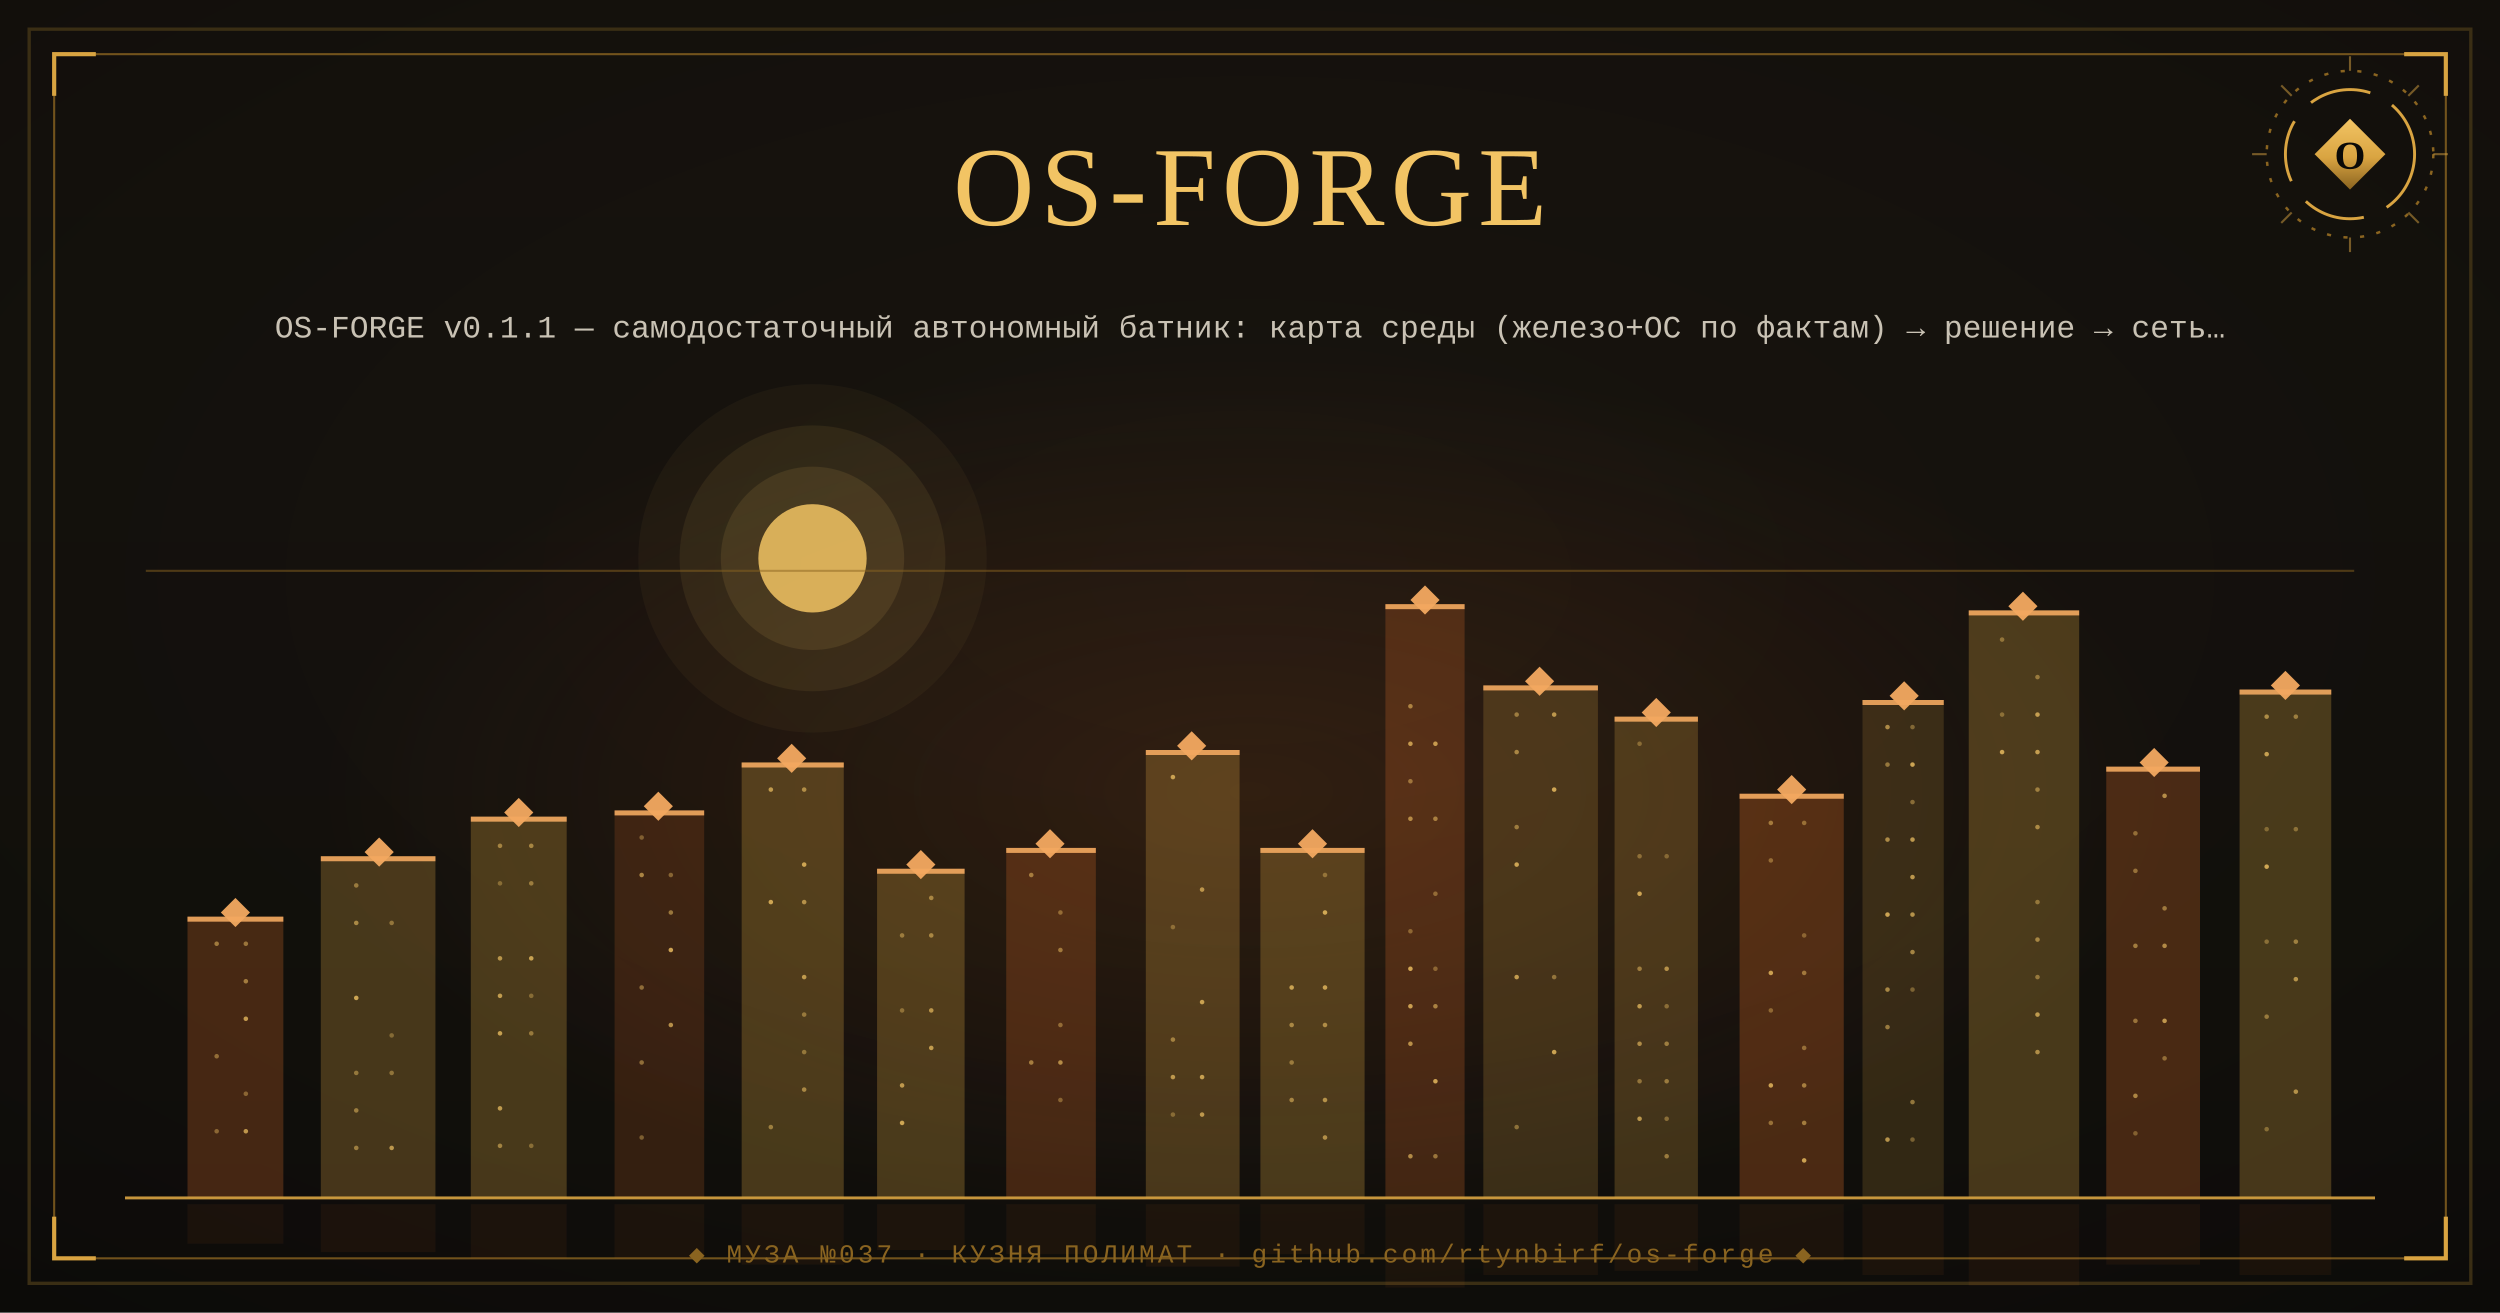
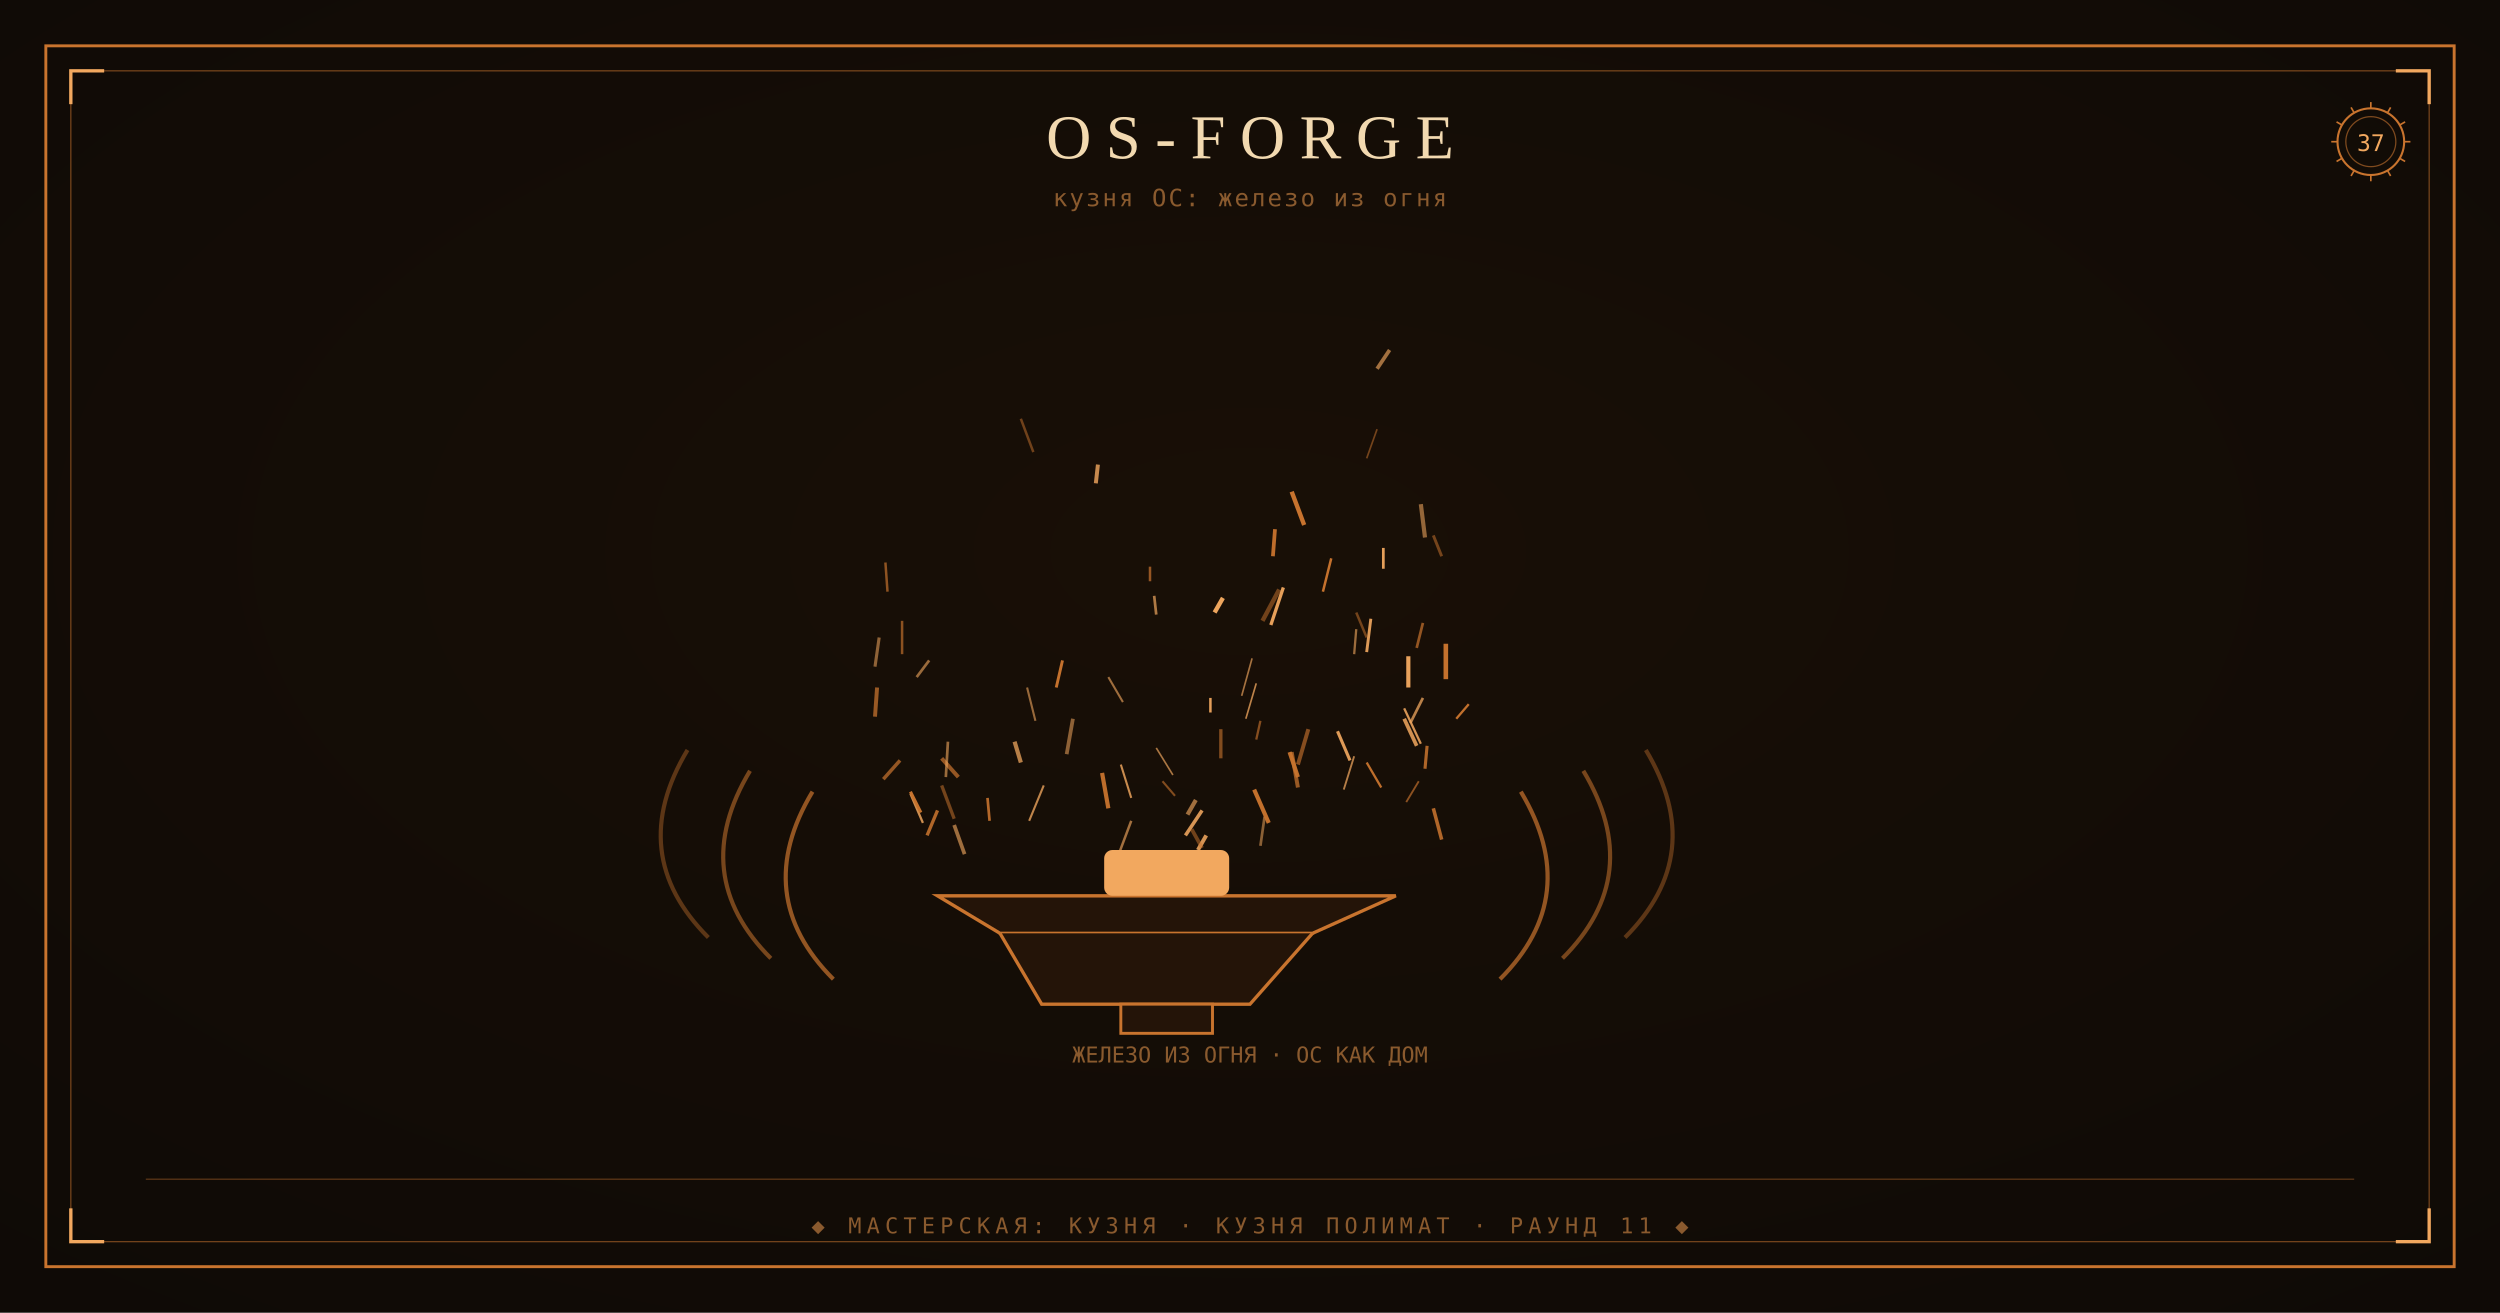
<svg xmlns="http://www.w3.org/2000/svg" viewBox="0 0 1200 630" width="1200" height="630">
-   <defs>
-     <linearGradient id="bg" x1="0" y1="0" x2="0" y2="1">
-       <stop offset="0" stop-color="#17120C" />
-       <stop offset="0.55" stop-color="#12100C" />
-       <stop offset="1" stop-color="#0B0A08" />
-     </linearGradient>
-     <linearGradient id="gGold" x1="0" y1="0" x2="0" y2="1">
-       <stop offset="0" stop-color="#F2C464" />
-       <stop offset="0.55" stop-color="#D9A441" />
-       <stop offset="1" stop-color="#8A6420" />
-     </linearGradient>
-     <linearGradient id="gGoldX" x1="0" y1="0" x2="1" y2="0">
-       <stop offset="0" stop-color="#8A6420" stop-opacity="0" />
-       <stop offset="0.5" stop-color="#F2C464" />
-       <stop offset="1" stop-color="#8A6420" stop-opacity="0" />
-     </linearGradient>
-     <radialGradient id="gVig" cx="0.5" cy="0.44" r="0.85">
-       <stop offset="0" stop-color="#1C1610" />
-       <stop offset="0.6" stop-color="#12100C" />
-       <stop offset="1" stop-color="#0B0A08" />
-     </radialGradient>
-     <radialGradient id="gMood" cx="0.5" cy="0.5" r="0.5">
-       <stop offset="0" stop-color="#E8722A" stop-opacity="0.13" />
-       <stop offset="1" stop-color="#E8722A" stop-opacity="0" />
-     </radialGradient>
-   </defs>
-   <rect width="1200" height="630" fill="url(#bg)" />
-   <rect width="1200" height="630" fill="url(#gVig)" opacity="0.6" />
-   <rect x="150" y="170" width="900" height="420" fill="url(#gMood)" />
-   <rect x="14" y="14" width="1172" height="602" fill="none" stroke="#3A2E14" stroke-width="1.6" />
-   <rect x="26" y="26" width="1148" height="578" fill="none" stroke="#8A6420" stroke-width="1" opacity="0.8" />
-   <path d="M 26 46 V 26 H 46" stroke="#D9A441" stroke-width="2" fill="none" />
-   <path d="M 1154 26 H 1174 V 46" stroke="#D9A441" stroke-width="2" fill="none" />
-   <path d="M 1174 584 V 604 H 1154" stroke="#D9A441" stroke-width="2" fill="none" />
-   <path d="M 46 604 H 26 V 584" stroke="#D9A441" stroke-width="2" fill="none" />
-   <text x="600" y="108" text-anchor="middle" font-family="Georgia, 'Times New Roman', serif" font-size="54" fill="#F2C464" letter-spacing="3">OS-FORGE</text>
-   <line x1="240" y1="132" x2="960" y2="132" stroke="url(#gGoldX)" stroke-width="2" />
-   <text x="600" y="162" text-anchor="middle" font-family="'Courier New', monospace" font-size="15" fill="#C9C2B4">OS-FORGE v0.1.1 — самодостаточный автономный батник: карта среды (железо+ОС по фактам) → решение → сеть…</text>
-   <circle cx="390" cy="268" r="26" fill="#F2C464" opacity="0.85" />
-   <circle cx="390.0" cy="268.0" r="83.6" fill="#F2C464" opacity="0.045" />
-   <circle cx="390.0" cy="268.0" r="63.8" fill="#F2C464" opacity="0.075" />
-   <circle cx="390.0" cy="268.0" r="44.0" fill="#F2C464" opacity="0.105" />
-   <line x1="70" y1="274" x2="1130" y2="274" stroke="#8A6420" stroke-width="1" opacity="0.5" />
-   <rect x="90" y="440" width="46" height="135" fill="#E8722A" opacity="0.25" />
-   <rect x="90" y="440" width="46" height="2.4" fill="#F2A85F" opacity="0.9" />
-   <path d="M 113 431 L 120 438 L 113 445 L 106 438 Z" fill="#F2A85F" opacity="0.95" />
-   <circle cx="104" cy="453" r="1.1" fill="#F2C464" opacity="0.52" />
-   <circle cx="118" cy="453" r="1.1" fill="#F2C464" opacity="0.49" />
-   <circle cx="118" cy="471" r="1.1" fill="#F2C464" opacity="0.54" />
-   <circle cx="118" cy="489" r="1.1" fill="#F2C464" opacity="0.73" />
-   <circle cx="104" cy="507" r="1.1" fill="#F2C464" opacity="0.45" />
-   <circle cx="118" cy="525" r="1.1" fill="#F2C464" opacity="0.40" />
-   <circle cx="104" cy="543" r="1.1" fill="#F2C464" opacity="0.41" />
-   <circle cx="118" cy="543" r="1.1" fill="#F2C464" opacity="0.70" />
-   <rect x="154" y="411" width="55" height="164" fill="#D9A441" opacity="0.27">
-     <animate attributeName="opacity" values="0.27;0.12;0.27" dur="6s" repeatCount="indefinite" />
-   </rect>
-   <rect x="154" y="411" width="55" height="2.4" fill="#F2A85F" opacity="0.9" />
-   <path d="M 182 402 L 189 409 L 182 416 L 175 409 Z" fill="#F2A85F" opacity="0.95" />
-   <circle cx="171" cy="425" r="1.1" fill="#F2C464" opacity="0.48" />
-   <circle cx="171" cy="443" r="1.1" fill="#F2C464" opacity="0.58" />
-   <circle cx="188" cy="443" r="1.1" fill="#F2C464" opacity="0.44" />
-   <circle cx="171" cy="479" r="1.1" fill="#F2C464" opacity="0.78" />
-   <circle cx="188" cy="497" r="1.1" fill="#F2C464" opacity="0.36" />
-   <circle cx="171" cy="515" r="1.1" fill="#F2C464" opacity="0.46" />
-   <circle cx="188" cy="515" r="1.1" fill="#F2C464" opacity="0.43" />
-   <circle cx="171" cy="533" r="1.1" fill="#F2C464" opacity="0.51" />
-   <circle cx="171" cy="551" r="1.1" fill="#F2C464" opacity="0.51" />
-   <circle cx="188" cy="551" r="1.1" fill="#F2C464" opacity="0.69" />
-   <rect x="226" y="392" width="46" height="183" fill="#D9A441" opacity="0.28" />
-   <rect x="226" y="392" width="46" height="2.4" fill="#F2A85F" opacity="0.9" />
-   <path d="M 249 383 L 256 390 L 249 397 L 242 390 Z" fill="#F2A85F" opacity="0.95" />
-   <circle cx="240" cy="406" r="1.1" fill="#F2C464" opacity="0.52" />
-   <circle cx="255" cy="406" r="1.1" fill="#F2C464" opacity="0.54" />
-   <circle cx="240" cy="424" r="1.1" fill="#F2C464" opacity="0.36" />
-   <circle cx="255" cy="424" r="1.1" fill="#F2C464" opacity="0.48" />
-   <circle cx="240" cy="460" r="1.1" fill="#F2C464" opacity="0.65" />
-   <circle cx="255" cy="460" r="1.1" fill="#F2C464" opacity="0.75" />
-   <circle cx="240" cy="478" r="1.1" fill="#F2C464" opacity="0.71" />
-   <circle cx="255" cy="478" r="1.1" fill="#F2C464" opacity="0.36" />
-   <circle cx="240" cy="496" r="1.1" fill="#F2C464" opacity="0.74" />
-   <circle cx="255" cy="496" r="1.1" fill="#F2C464" opacity="0.46" />
-   <circle cx="240" cy="532" r="1.1" fill="#F2C464" opacity="0.70" />
-   <circle cx="240" cy="550" r="1.1" fill="#F2C464" opacity="0.53" />
-   <circle cx="255" cy="550" r="1.1" fill="#F2C464" opacity="0.38" />
-   <rect x="295" y="389" width="43" height="186" fill="#E8722A" opacity="0.17" />
-   <rect x="295" y="389" width="43" height="2.4" fill="#F2A85F" opacity="0.9" />
-   <path d="M 316 380 L 323 387 L 316 394 L 309 387 Z" fill="#F2A85F" opacity="0.95" />
-   <circle cx="308" cy="402" r="1.1" fill="#F2C464" opacity="0.37" />
-   <circle cx="308" cy="420" r="1.1" fill="#F2C464" opacity="0.60" />
-   <circle cx="322" cy="420" r="1.1" fill="#F2C464" opacity="0.40" />
-   <circle cx="322" cy="438" r="1.1" fill="#F2C464" opacity="0.51" />
-   <circle cx="322" cy="456" r="1.1" fill="#F2C464" opacity="0.79" />
-   <circle cx="308" cy="474" r="1.1" fill="#F2C464" opacity="0.46" />
-   <circle cx="322" cy="492" r="1.1" fill="#F2C464" opacity="0.67" />
-   <circle cx="308" cy="510" r="1.1" fill="#F2C464" opacity="0.47" />
-   <circle cx="308" cy="546" r="1.1" fill="#F2C464" opacity="0.38" />
-   <rect x="356" y="366" width="49" height="209" fill="#D9A441" opacity="0.28" />
-   <rect x="356" y="366" width="49" height="2.4" fill="#F2A85F" opacity="0.9" />
-   <path d="M 380 357 L 387 364 L 380 371 L 373 364 Z" fill="#F2A85F" opacity="0.95" />
-   <circle cx="370" cy="379" r="1.1" fill="#F2C464" opacity="0.69" />
-   <circle cx="386" cy="379" r="1.1" fill="#F2C464" opacity="0.59" />
-   <circle cx="386" cy="415" r="1.1" fill="#F2C464" opacity="0.77" />
-   <circle cx="370" cy="433" r="1.1" fill="#F2C464" opacity="0.77" />
-   <circle cx="386" cy="433" r="1.1" fill="#F2C464" opacity="0.62" />
-   <circle cx="386" cy="469" r="1.1" fill="#F2C464" opacity="0.69" />
-   <circle cx="386" cy="487" r="1.1" fill="#F2C464" opacity="0.45" />
-   <circle cx="386" cy="505" r="1.1" fill="#F2C464" opacity="0.43" />
-   <circle cx="386" cy="523" r="1.1" fill="#F2C464" opacity="0.56" />
-   <circle cx="370" cy="541" r="1.1" fill="#F2C464" opacity="0.50" />
-   <rect x="421" y="417" width="42" height="158" fill="#D9A441" opacity="0.28">
-     <animate attributeName="opacity" values="0.28;0.12;0.28" dur="4s" repeatCount="indefinite" />
-   </rect>
-   <rect x="421" y="417" width="42" height="2.4" fill="#F2A85F" opacity="0.9" />
-   <path d="M 442 408 L 449 415 L 442 422 L 435 415 Z" fill="#F2A85F" opacity="0.95" />
-   <circle cx="447" cy="431" r="1.1" fill="#F2C464" opacity="0.53" />
-   <circle cx="433" cy="449" r="1.1" fill="#F2C464" opacity="0.46" />
-   <circle cx="447" cy="449" r="1.1" fill="#F2C464" opacity="0.54" />
-   <circle cx="433" cy="485" r="1.1" fill="#F2C464" opacity="0.39" />
-   <circle cx="447" cy="485" r="1.1" fill="#F2C464" opacity="0.65" />
-   <circle cx="447" cy="503" r="1.1" fill="#F2C464" opacity="0.70" />
-   <circle cx="433" cy="521" r="1.1" fill="#F2C464" opacity="0.69" />
-   <circle cx="433" cy="539" r="1.1" fill="#F2C464" opacity="0.78" />
-   <rect x="483" y="407" width="43" height="168" fill="#E8722A" opacity="0.24" />
-   <rect x="483" y="407" width="43" height="2.4" fill="#F2A85F" opacity="0.9" />
-   <path d="M 504 398 L 511 405 L 504 412 L 497 405 Z" fill="#F2A85F" opacity="0.95" />
-   <circle cx="495" cy="420" r="1.1" fill="#F2C464" opacity="0.52" />
-   <circle cx="509" cy="438" r="1.1" fill="#F2C464" opacity="0.41" />
-   <circle cx="509" cy="456" r="1.1" fill="#F2C464" opacity="0.50" />
-   <circle cx="509" cy="492" r="1.1" fill="#F2C464" opacity="0.42" />
-   <circle cx="495" cy="510" r="1.1" fill="#F2C464" opacity="0.54" />
-   <circle cx="509" cy="510" r="1.1" fill="#F2C464" opacity="0.63" />
-   <circle cx="509" cy="528" r="1.1" fill="#F2C464" opacity="0.38" />
-   <rect x="550" y="360" width="45" height="215" fill="#D9A441" opacity="0.27" />
-   <rect x="550" y="360" width="45" height="2.4" fill="#F2A85F" opacity="0.9" />
-   <path d="M 572 351 L 579 358 L 572 365 L 565 358 Z" fill="#F2A85F" opacity="0.95" />
-   <circle cx="563" cy="373" r="1.1" fill="#F2C464" opacity="0.74" />
-   <circle cx="577" cy="427" r="1.1" fill="#F2C464" opacity="0.66" />
-   <circle cx="563" cy="445" r="1.1" fill="#F2C464" opacity="0.36" />
-   <circle cx="577" cy="481" r="1.1" fill="#F2C464" opacity="0.74" />
-   <circle cx="563" cy="499" r="1.1" fill="#F2C464" opacity="0.51" />
-   <circle cx="563" cy="517" r="1.1" fill="#F2C464" opacity="0.68" />
-   <circle cx="577" cy="517" r="1.1" fill="#F2C464" opacity="0.74" />
-   <circle cx="563" cy="535" r="1.1" fill="#F2C464" opacity="0.36" />
-   <circle cx="577" cy="535" r="1.1" fill="#F2C464" opacity="0.68" />
-   <rect x="605" y="407" width="50" height="168" fill="#D9A441" opacity="0.28" />
-   <rect x="605" y="407" width="50" height="2.4" fill="#F2A85F" opacity="0.9" />
-   <path d="M 630 398 L 637 405 L 630 412 L 623 405 Z" fill="#F2A85F" opacity="0.95" />
-   <circle cx="636" cy="420" r="1.1" fill="#F2C464" opacity="0.39" />
-   <circle cx="636" cy="438" r="1.1" fill="#F2C464" opacity="0.79" />
-   <circle cx="620" cy="474" r="1.1" fill="#F2C464" opacity="0.75" />
-   <circle cx="636" cy="474" r="1.1" fill="#F2C464" opacity="0.74" />
-   <circle cx="620" cy="492" r="1.1" fill="#F2C464" opacity="0.55" />
-   <circle cx="636" cy="492" r="1.1" fill="#F2C464" opacity="0.58" />
-   <circle cx="620" cy="510" r="1.1" fill="#F2C464" opacity="0.46" />
-   <circle cx="620" cy="528" r="1.1" fill="#F2C464" opacity="0.54" />
-   <circle cx="636" cy="528" r="1.1" fill="#F2C464" opacity="0.63" />
-   <circle cx="636" cy="546" r="1.1" fill="#F2C464" opacity="0.62" />
-   <rect x="665" y="290" width="38" height="285" fill="#E8722A" opacity="0.23">
-     <animate attributeName="opacity" values="0.23;0.11;0.23" dur="5s" repeatCount="indefinite" />
-   </rect>
-   <rect x="665" y="290" width="38" height="2.4" fill="#F2A85F" opacity="0.9" />
-   <path d="M 684 281 L 691 288 L 684 295 L 677 288 Z" fill="#F2A85F" opacity="0.95" />
-   <circle cx="677" cy="339" r="1.1" fill="#F2C464" opacity="0.56" />
-   <circle cx="677" cy="357" r="1.1" fill="#F2C464" opacity="0.71" />
-   <circle cx="689" cy="357" r="1.1" fill="#F2C464" opacity="0.72" />
-   <circle cx="677" cy="375" r="1.1" fill="#F2C464" opacity="0.47" />
-   <circle cx="677" cy="393" r="1.1" fill="#F2C464" opacity="0.62" />
-   <circle cx="689" cy="393" r="1.1" fill="#F2C464" opacity="0.54" />
-   <circle cx="689" cy="429" r="1.1" fill="#F2C464" opacity="0.41" />
-   <circle cx="677" cy="447" r="1.1" fill="#F2C464" opacity="0.38" />
-   <circle cx="677" cy="465" r="1.1" fill="#F2C464" opacity="0.80" />
-   <circle cx="689" cy="465" r="1.1" fill="#F2C464" opacity="0.38" />
-   <circle cx="677" cy="483" r="1.1" fill="#F2C464" opacity="0.76" />
-   <circle cx="689" cy="483" r="1.1" fill="#F2C464" opacity="0.56" />
-   <circle cx="677" cy="501" r="1.1" fill="#F2C464" opacity="0.65" />
-   <circle cx="689" cy="519" r="1.1" fill="#F2C464" opacity="0.78" />
-   <circle cx="677" cy="555" r="1.1" fill="#F2C464" opacity="0.63" />
-   <circle cx="689" cy="555" r="1.1" fill="#F2C464" opacity="0.49" />
-   <rect x="712" y="329" width="55" height="246" fill="#D9A441" opacity="0.21" />
-   <rect x="712" y="329" width="55" height="2.4" fill="#F2A85F" opacity="0.9" />
-   <path d="M 739 320 L 746 327 L 739 334 L 732 327 Z" fill="#F2A85F" opacity="0.95" />
-   <circle cx="728" cy="343" r="1.1" fill="#F2C464" opacity="0.49" />
-   <circle cx="746" cy="343" r="1.1" fill="#F2C464" opacity="0.68" />
-   <circle cx="728" cy="361" r="1.1" fill="#F2C464" opacity="0.56" />
-   <circle cx="746" cy="379" r="1.1" fill="#F2C464" opacity="0.79" />
-   <circle cx="728" cy="397" r="1.1" fill="#F2C464" opacity="0.49" />
-   <circle cx="728" cy="415" r="1.1" fill="#F2C464" opacity="0.78" />
-   <circle cx="728" cy="469" r="1.1" fill="#F2C464" opacity="0.72" />
-   <circle cx="746" cy="469" r="1.1" fill="#F2C464" opacity="0.45" />
-   <circle cx="746" cy="505" r="1.1" fill="#F2C464" opacity="0.77" />
-   <circle cx="728" cy="541" r="1.1" fill="#F2C464" opacity="0.44" />
-   <rect x="775" y="344" width="40" height="231" fill="#D9A441" opacity="0.24" />
-   <rect x="775" y="344" width="40" height="2.4" fill="#F2A85F" opacity="0.9" />
-   <path d="M 795 335 L 802 342 L 795 349 L 788 342 Z" fill="#F2A85F" opacity="0.95" />
-   <circle cx="787" cy="357" r="1.1" fill="#F2C464" opacity="0.36" />
-   <circle cx="787" cy="411" r="1.1" fill="#F2C464" opacity="0.39" />
-   <circle cx="800" cy="411" r="1.1" fill="#F2C464" opacity="0.35" />
-   <circle cx="787" cy="429" r="1.1" fill="#F2C464" opacity="0.77" />
-   <circle cx="787" cy="465" r="1.1" fill="#F2C464" opacity="0.50" />
-   <circle cx="800" cy="465" r="1.1" fill="#F2C464" opacity="0.64" />
-   <circle cx="787" cy="483" r="1.1" fill="#F2C464" opacity="0.70" />
-   <circle cx="800" cy="483" r="1.1" fill="#F2C464" opacity="0.39" />
-   <circle cx="787" cy="501" r="1.1" fill="#F2C464" opacity="0.60" />
-   <circle cx="800" cy="501" r="1.1" fill="#F2C464" opacity="0.51" />
-   <circle cx="787" cy="519" r="1.1" fill="#F2C464" opacity="0.44" />
-   <circle cx="800" cy="519" r="1.1" fill="#F2C464" opacity="0.49" />
-   <circle cx="787" cy="537" r="1.1" fill="#F2C464" opacity="0.68" />
-   <circle cx="800" cy="537" r="1.1" fill="#F2C464" opacity="0.40" />
-   <circle cx="800" cy="555" r="1.1" fill="#F2C464" opacity="0.50" />
-   <rect x="835" y="381" width="50" height="194" fill="#E8722A" opacity="0.27" />
-   <rect x="835" y="381" width="50" height="2.4" fill="#F2A85F" opacity="0.9" />
-   <path d="M 860 372 L 867 379 L 860 386 L 853 379 Z" fill="#F2A85F" opacity="0.95" />
-   <circle cx="850" cy="395" r="1.1" fill="#F2C464" opacity="0.50" />
-   <circle cx="866" cy="395" r="1.1" fill="#F2C464" opacity="0.43" />
-   <circle cx="850" cy="413" r="1.1" fill="#F2C464" opacity="0.41" />
-   <circle cx="866" cy="449" r="1.1" fill="#F2C464" opacity="0.37" />
-   <circle cx="850" cy="467" r="1.1" fill="#F2C464" opacity="0.75" />
-   <circle cx="866" cy="467" r="1.1" fill="#F2C464" opacity="0.50" />
-   <circle cx="850" cy="485" r="1.1" fill="#F2C464" opacity="0.39" />
-   <circle cx="866" cy="503" r="1.1" fill="#F2C464" opacity="0.44" />
-   <circle cx="850" cy="521" r="1.1" fill="#F2C464" opacity="0.77" />
-   <circle cx="866" cy="521" r="1.1" fill="#F2C464" opacity="0.54" />
-   <circle cx="850" cy="539" r="1.1" fill="#F2C464" opacity="0.45" />
-   <circle cx="866" cy="539" r="1.1" fill="#F2C464" opacity="0.53" />
-   <circle cx="866" cy="557" r="1.1" fill="#F2C464" opacity="0.77" />
-   <rect x="894" y="336" width="39" height="239" fill="#D9A441" opacity="0.17">
-     <animate attributeName="opacity" values="0.17;0.07;0.17" dur="6s" repeatCount="indefinite" />
-   </rect>
-   <rect x="894" y="336" width="39" height="2.4" fill="#F2A85F" opacity="0.9" />
-   <path d="M 914 327 L 921 334 L 914 341 L 907 334 Z" fill="#F2A85F" opacity="0.95" />
-   <circle cx="906" cy="349" r="1.1" fill="#F2C464" opacity="0.62" />
-   <circle cx="918" cy="349" r="1.1" fill="#F2C464" opacity="0.39" />
-   <circle cx="906" cy="367" r="1.1" fill="#F2C464" opacity="0.50" />
-   <circle cx="918" cy="367" r="1.1" fill="#F2C464" opacity="0.79" />
-   <circle cx="918" cy="385" r="1.1" fill="#F2C464" opacity="0.42" />
-   <circle cx="906" cy="403" r="1.1" fill="#F2C464" opacity="0.62" />
-   <circle cx="918" cy="403" r="1.1" fill="#F2C464" opacity="0.71" />
-   <circle cx="918" cy="421" r="1.1" fill="#F2C464" opacity="0.70" />
-   <circle cx="906" cy="439" r="1.1" fill="#F2C464" opacity="0.79" />
-   <circle cx="918" cy="439" r="1.1" fill="#F2C464" opacity="0.67" />
-   <circle cx="918" cy="457" r="1.1" fill="#F2C464" opacity="0.58" />
-   <circle cx="906" cy="475" r="1.1" fill="#F2C464" opacity="0.60" />
-   <circle cx="918" cy="475" r="1.1" fill="#F2C464" opacity="0.37" />
-   <circle cx="906" cy="493" r="1.1" fill="#F2C464" opacity="0.52" />
-   <circle cx="918" cy="529" r="1.1" fill="#F2C464" opacity="0.50" />
-   <circle cx="906" cy="547" r="1.1" fill="#F2C464" opacity="0.69" />
-   <circle cx="918" cy="547" r="1.1" fill="#F2C464" opacity="0.37" />
-   <rect x="945" y="293" width="53" height="282" fill="#D9A441" opacity="0.28" />
-   <rect x="945" y="293" width="53" height="2.4" fill="#F2A85F" opacity="0.9" />
-   <path d="M 971 284 L 978 291 L 971 298 L 964 291 Z" fill="#F2A85F" opacity="0.95" />
-   <circle cx="961" cy="307" r="1.1" fill="#F2C464" opacity="0.42" />
-   <circle cx="978" cy="325" r="1.1" fill="#F2C464" opacity="0.46" />
-   <circle cx="961" cy="343" r="1.1" fill="#F2C464" opacity="0.38" />
-   <circle cx="978" cy="343" r="1.1" fill="#F2C464" opacity="0.73" />
-   <circle cx="961" cy="361" r="1.1" fill="#F2C464" opacity="0.78" />
-   <circle cx="978" cy="361" r="1.1" fill="#F2C464" opacity="0.72" />
-   <circle cx="978" cy="379" r="1.1" fill="#F2C464" opacity="0.50" />
-   <circle cx="978" cy="397" r="1.1" fill="#F2C464" opacity="0.58" />
-   <circle cx="978" cy="433" r="1.1" fill="#F2C464" opacity="0.44" />
-   <circle cx="978" cy="451" r="1.1" fill="#F2C464" opacity="0.55" />
-   <circle cx="978" cy="469" r="1.1" fill="#F2C464" opacity="0.46" />
-   <circle cx="978" cy="487" r="1.1" fill="#F2C464" opacity="0.70" />
-   <circle cx="978" cy="505" r="1.1" fill="#F2C464" opacity="0.61" />
-   <rect x="1011" y="368" width="45" height="207" fill="#E8722A" opacity="0.26" />
-   <rect x="1011" y="368" width="45" height="2.4" fill="#F2A85F" opacity="0.9" />
-   <path d="M 1034 359 L 1041 366 L 1034 373 L 1027 366 Z" fill="#F2A85F" opacity="0.95" />
-   <circle cx="1039" cy="382" r="1.1" fill="#F2C464" opacity="0.64" />
-   <circle cx="1025" cy="400" r="1.1" fill="#F2C464" opacity="0.44" />
-   <circle cx="1025" cy="418" r="1.1" fill="#F2C464" opacity="0.46" />
-   <circle cx="1039" cy="436" r="1.1" fill="#F2C464" opacity="0.51" />
-   <circle cx="1025" cy="454" r="1.1" fill="#F2C464" opacity="0.53" />
-   <circle cx="1039" cy="454" r="1.1" fill="#F2C464" opacity="0.62" />
-   <circle cx="1025" cy="490" r="1.1" fill="#F2C464" opacity="0.48" />
-   <circle cx="1039" cy="490" r="1.1" fill="#F2C464" opacity="0.71" />
-   <circle cx="1039" cy="508" r="1.1" fill="#F2C464" opacity="0.44" />
-   <circle cx="1025" cy="526" r="1.1" fill="#F2C464" opacity="0.59" />
-   <circle cx="1025" cy="544" r="1.1" fill="#F2C464" opacity="0.36" />
-   <rect x="1075" y="331" width="44" height="244" fill="#D9A441" opacity="0.28" />
-   <rect x="1075" y="331" width="44" height="2.4" fill="#F2A85F" opacity="0.9" />
-   <path d="M 1097 322 L 1104 329 L 1097 336 L 1090 329 Z" fill="#F2A85F" opacity="0.95" />
-   <circle cx="1088" cy="344" r="1.1" fill="#F2C464" opacity="0.59" />
-   <circle cx="1102" cy="344" r="1.1" fill="#F2C464" opacity="0.49" />
-   <circle cx="1088" cy="362" r="1.1" fill="#F2C464" opacity="0.74" />
-   <circle cx="1088" cy="398" r="1.1" fill="#F2C464" opacity="0.35" />
-   <circle cx="1102" cy="398" r="1.1" fill="#F2C464" opacity="0.40" />
-   <circle cx="1088" cy="416" r="1.1" fill="#F2C464" opacity="0.79" />
-   <circle cx="1088" cy="452" r="1.1" fill="#F2C464" opacity="0.39" />
-   <circle cx="1102" cy="452" r="1.1" fill="#F2C464" opacity="0.51" />
-   <circle cx="1102" cy="470" r="1.1" fill="#F2C464" opacity="0.65" />
-   <circle cx="1088" cy="488" r="1.1" fill="#F2C464" opacity="0.47" />
-   <circle cx="1102" cy="524" r="1.1" fill="#F2C464" opacity="0.63" />
-   <circle cx="1088" cy="542" r="1.1" fill="#F2C464" opacity="0.38" />
-   <rect x="90" y="578" width="46" height="19" fill="#E8722A" opacity="0.06" />
-   <rect x="154" y="578" width="55" height="23" fill="#E8722A" opacity="0.06" />
-   <rect x="226" y="578" width="46" height="26" fill="#E8722A" opacity="0.06" />
-   <rect x="295" y="578" width="43" height="26" fill="#E8722A" opacity="0.06" />
-   <rect x="356" y="578" width="49" height="29" fill="#E8722A" opacity="0.06" />
-   <rect x="421" y="578" width="42" height="22" fill="#E8722A" opacity="0.06" />
-   <rect x="483" y="578" width="43" height="24" fill="#E8722A" opacity="0.06" />
-   <rect x="550" y="578" width="45" height="30" fill="#E8722A" opacity="0.06" />
-   <rect x="605" y="578" width="50" height="24" fill="#E8722A" opacity="0.06" />
-   <rect x="665" y="578" width="38" height="40" fill="#E8722A" opacity="0.06" />
-   <rect x="712" y="578" width="55" height="34" fill="#E8722A" opacity="0.06" />
-   <rect x="775" y="578" width="40" height="32" fill="#E8722A" opacity="0.06" />
-   <rect x="835" y="578" width="50" height="27" fill="#E8722A" opacity="0.06" />
-   <rect x="894" y="578" width="39" height="34" fill="#E8722A" opacity="0.06" />
-   <rect x="945" y="578" width="53" height="39" fill="#E8722A" opacity="0.06" />
-   <rect x="1011" y="578" width="45" height="29" fill="#E8722A" opacity="0.06" />
-   <rect x="1075" y="578" width="44" height="34" fill="#E8722A" opacity="0.06" />
-   <line x1="60" y1="575" x2="1140" y2="575" stroke="#D9A441" stroke-width="1.4" opacity="0.9" />
-   <circle cx="1128" cy="74" r="40" fill="none" stroke="#8A6420" stroke-width="1.2" stroke-dasharray="2 6" />
-   <circle cx="1128" cy="74" r="31" fill="none" stroke="#D9A441" stroke-width="1.4" stroke-dasharray="30 12" />
-   <line x1="1128" y1="34" x2="1128" y2="27" stroke="#D9A441" stroke-width="1" opacity="0.5" />
-   <line x1="1156" y1="46" x2="1161" y2="41" stroke="#D9A441" stroke-width="1" opacity="0.5" />
-   <line x1="1168" y1="74" x2="1175" y2="74" stroke="#D9A441" stroke-width="1" opacity="0.5" />
-   <line x1="1156" y1="102" x2="1161" y2="107" stroke="#D9A441" stroke-width="1" opacity="0.5" />
-   <line x1="1128" y1="114" x2="1128" y2="121" stroke="#D9A441" stroke-width="1" opacity="0.5" />
-   <line x1="1100" y1="102" x2="1095" y2="107" stroke="#D9A441" stroke-width="1" opacity="0.5" />
-   <line x1="1088" y1="74" x2="1081" y2="74" stroke="#D9A441" stroke-width="1" opacity="0.5" />
-   <line x1="1100" y1="46" x2="1095" y2="41" stroke="#D9A441" stroke-width="1" opacity="0.5" />
-   <path d="M 1128 57 L 1145 74 L 1128 91 L 1111 74 Z" fill="url(#gGold)" />
-   <text x="1128" y="81" text-anchor="middle" font-family="Georgia, 'Times New Roman', serif" font-size="19" fill="#0B0A08" font-weight="bold">O</text>
-   <text x="600" y="606" text-anchor="middle" font-family="'Courier New', monospace" font-size="12.5" fill="#8A6420" letter-spacing="1.5">◆ МУЗА №037 · КУЗНЯ ПОЛИМАТ · github.com/rtynbirf/os-forge ◆</text>
+   <rect width="1200" height="630" fill="#0D0906" />
+   <radialGradient id="vig37" cx="0.5" cy="0.42" r="0.95">
+     <stop offset="0" stop-color="#1A0F06" />
+     <stop offset="1" stop-color="#0D0906" />
+   </radialGradient>
+   <rect width="1200" height="630" fill="url(#vig37)" opacity="0.9" />
+   <rect x="22" y="22" width="1156" height="586" fill="none" stroke="#C9742E" stroke-width="1.4" />
+   <rect x="34" y="34" width="1132" height="562" fill="none" stroke="#C9742E" stroke-width="0.6" opacity="0.55" />
+   <path d="M 34 50 L 34 34 L 50 34" fill="none" stroke="#F2A85F" stroke-width="1.6" />
+   <path d="M 1166 50 L 1166 34 L 1150 34" fill="none" stroke="#F2A85F" stroke-width="1.6" />
+   <path d="M 34 580 L 34 596 L 50 596" fill="none" stroke="#F2A85F" stroke-width="1.6" />
+   <path d="M 1166 580 L 1166 596 L 1150 596" fill="none" stroke="#F2A85F" stroke-width="1.6" />
+   <text x="600.0" y="76" text-anchor="middle" font-family="Georgia, 'Times New Roman', serif" font-size="30" fill="#F2D9B0" letter-spacing="7">OS-FORGE</text>
+   <text x="600.0" y="99" text-anchor="middle" font-family="'Cascadia Mono', ui-monospace, Consolas, monospace" font-size="11.5" fill="#8A5A2E" letter-spacing="1">кузня ОС: железо из огня</text>
+   <g transform="translate(1138,68)">
+     <circle r="16" fill="none" stroke="#C9742E" stroke-width="1" />
+     <circle r="12" fill="none" stroke="#C9742E" stroke-width="0.6" opacity="0.6" />
+     <text y="4.5" text-anchor="middle" font-family="'Cascadia Mono', ui-monospace, Consolas, monospace" font-size="11" fill="#F2A85F">37</text>
+     <g stroke="#C9742E" stroke-width="0.8">
+       <line x1="0" y1="-19" x2="0" y2="-16" transform="rotate(0)" />
+       <line x1="0" y1="-19" x2="0" y2="-16" transform="rotate(30)" />
+       <line x1="0" y1="-19" x2="0" y2="-16" transform="rotate(60)" />
+       <line x1="0" y1="-19" x2="0" y2="-16" transform="rotate(90)" />
+       <line x1="0" y1="-19" x2="0" y2="-16" transform="rotate(120)" />
+       <line x1="0" y1="-19" x2="0" y2="-16" transform="rotate(150)" />
+       <line x1="0" y1="-19" x2="0" y2="-16" transform="rotate(180)" />
+       <line x1="0" y1="-19" x2="0" y2="-16" transform="rotate(210)" />
+       <line x1="0" y1="-19" x2="0" y2="-16" transform="rotate(240)" />
+       <line x1="0" y1="-19" x2="0" y2="-16" transform="rotate(270)" />
+       <line x1="0" y1="-19" x2="0" y2="-16" transform="rotate(300)" />
+       <line x1="0" y1="-19" x2="0" y2="-16" transform="rotate(330)" />
+     </g>
+   </g>
+   <line x1="70" y1="566" x2="1130" y2="566" stroke="#C9742E" stroke-width="0.5" opacity="0.5" />
+   <text x="600.0" y="592" text-anchor="middle" font-family="'Cascadia Mono', ui-monospace, Consolas, monospace" font-size="10.5" fill="#8A5A2E" letter-spacing="2.5">◆ МАСТЕРСКАЯ: КУЗНЯ · КУЗНЯ ПОЛИМАТ · РАУНД 11 ◆</text>
+   <clipPath id="clip37">
+     <rect x="70" y="118" width="1060" height="404" />
+   </clipPath>
+   <g clip-path="url(#clip37)">
+     <path d="M 450.0 430.0 L 670.0 430.0 L 630.0 448.0 L 480.0 448.0 Z" fill="#241408" stroke="#C9742E" stroke-width="1.6" />
+     <path d="M 480.0 448.0 L 500.0 482.0 L 600.0 482.0 L 630.0 448.0" fill="#241408" stroke="#C9742E" stroke-width="1.6" />
+     <rect x="538.0" y="482.0" width="44" height="14" fill="#241408" stroke="#C9742E" stroke-width="1.4" />
+     <rect x="530.0" y="408" width="60" height="22" rx="4" fill="#F2A85F" />
+     <line x1="623" y1="373" x2="619" y2="361" stroke="#C9742E" stroke-width="2.0" opacity="0.94" />
+     <line x1="656" y1="313" x2="658" y2="297" stroke="#F2A85F" stroke-width="1.4" opacity="0.91" />
+     <line x1="692" y1="267" x2="688" y2="257" stroke="#C9742E" stroke-width="1.4" opacity="0.53" />
+     <line x1="569" y1="401" x2="577" y2="389" stroke="#F2A85F" stroke-width="1.7" opacity="0.87" />
+     <line x1="496" y1="217" x2="490" y2="201" stroke="#C9742E" stroke-width="1.2" opacity="0.50" />
+     <line x1="661" y1="177" x2="667" y2="168" stroke="#F2A85F" stroke-width="1.8" opacity="0.64" />
+     <line x1="606" y1="298" x2="614" y2="283" stroke="#C9742E" stroke-width="2.1" opacity="0.51" />
+     <line x1="443" y1="395" x2="437" y2="381" stroke="#F2A85F" stroke-width="1.1" opacity="0.83" />
+     <line x1="623" y1="367" x2="628" y2="350" stroke="#C9742E" stroke-width="1.9" opacity="0.62" />
+     <line x1="598" y1="345" x2="603" y2="328" stroke="#F2A85F" stroke-width="0.8" opacity="0.76" />
+     <line x1="623" y1="378" x2="620" y2="361" stroke="#C9742E" stroke-width="1.9" opacity="0.73" />
+     <line x1="610" y1="300" x2="616" y2="282" stroke="#F2A85F" stroke-width="1.6" opacity="0.94" />
+     <line x1="475" y1="394" x2="474" y2="383" stroke="#C9742E" stroke-width="1.3" opacity="0.88" />
+     <line x1="605" y1="406" x2="607" y2="392" stroke="#F2A85F" stroke-width="1.3" opacity="0.53" />
+     <line x1="663" y1="378" x2="656" y2="366" stroke="#C9742E" stroke-width="1.1" opacity="0.94" />
+     <line x1="494" y1="394" x2="501" y2="377" stroke="#F2A85F" stroke-width="1.0" opacity="0.77" />
+     <line x1="694" y1="326" x2="694" y2="309" stroke="#C9742E" stroke-width="2.2" opacity="0.97" />
+     <line x1="596" y1="334" x2="601" y2="316" stroke="#F2A85F" stroke-width="0.8" opacity="0.65" />
+     <line x1="603" y1="355" x2="605" y2="346" stroke="#C9742E" stroke-width="1.1" opacity="0.62" />
+     <line x1="563" y1="372" x2="555" y2="359" stroke="#F2A85F" stroke-width="0.8" opacity="0.67" />
+     <line x1="564" y1="382" x2="558" y2="375" stroke="#C9742E" stroke-width="1.0" opacity="0.60" />
+     <line x1="420" y1="320" x2="422" y2="306" stroke="#F2A85F" stroke-width="1.5" opacity="0.55" />
+     <line x1="626" y1="252" x2="620" y2="236" stroke="#C9742E" stroke-width="2.1" opacity="0.99" />
+     <line x1="539" y1="337" x2="532" y2="325" stroke="#F2A85F" stroke-width="1.0" opacity="0.62" />
+     <line x1="532" y1="388" x2="529" y2="371" stroke="#C9742E" stroke-width="2.0" opacity="0.93" />
+     <line x1="440" y1="325" x2="446" y2="317" stroke="#F2A85F" stroke-width="1.3" opacity="0.60" />
+     <line x1="692" y1="403" x2="688" y2="388" stroke="#C9742E" stroke-width="1.7" opacity="0.86" />
+     <line x1="677" y1="347" x2="683" y2="335" stroke="#F2A85F" stroke-width="1.3" opacity="0.74" />
+     <line x1="420" y1="344" x2="421" y2="330" stroke="#C9742E" stroke-width="1.9" opacity="0.73" />
+     <line x1="583" y1="294" x2="587" y2="287" stroke="#F2A85F" stroke-width="2.1" opacity="0.98" />
+     <line x1="656" y1="220" x2="661" y2="206" stroke="#C9742E" stroke-width="0.8" opacity="0.52" />
+     <line x1="650" y1="314" x2="651" y2="302" stroke="#F2A85F" stroke-width="1.1" opacity="0.61" />
+     <line x1="656" y1="306" x2="651" y2="294" stroke="#C9742E" stroke-width="1.2" opacity="0.52" />
+     <line x1="648" y1="365" x2="642" y2="351" stroke="#F2A85F" stroke-width="1.5" opacity="0.91" />
+     <line x1="458" y1="393" x2="452" y2="377" stroke="#C9742E" stroke-width="1.6" opacity="0.52" />
+     <line x1="570" y1="391" x2="574" y2="384" stroke="#F2A85F" stroke-width="2.0" opacity="0.63" />
+     <line x1="680" y1="311" x2="683" y2="299" stroke="#C9742E" stroke-width="1.3" opacity="0.70" />
+     <line x1="581" y1="342" x2="581" y2="335" stroke="#F2A85F" stroke-width="1.2" opacity="0.93" />
+     <line x1="611" y1="267" x2="612" y2="254" stroke="#C9742E" stroke-width="1.8" opacity="0.93" />
+     <line x1="490" y1="366" x2="487" y2="356" stroke="#F2A85F" stroke-width="2.0" opacity="0.73" />
+     <line x1="699" y1="345" x2="705" y2="338" stroke="#C9742E" stroke-width="1.1" opacity="0.96" />
+     <line x1="543" y1="383" x2="538" y2="367" stroke="#F2A85F" stroke-width="1.0" opacity="0.81" />
+     <line x1="586" y1="364" x2="586" y2="350" stroke="#C9742E" stroke-width="1.6" opacity="0.60" />
+     <line x1="676" y1="330" x2="676" y2="315" stroke="#F2A85F" stroke-width="2.0" opacity="0.95" />
+     <line x1="460" y1="373" x2="452" y2="364" stroke="#C9742E" stroke-width="1.9" opacity="0.71" />
+     <line x1="664" y1="273" x2="664" y2="263" stroke="#F2A85F" stroke-width="1.3" opacity="0.94" />
+     <line x1="609" y1="395" x2="602" y2="379" stroke="#C9742E" stroke-width="2.0" opacity="0.96" />
+     <line x1="454" y1="373" x2="455" y2="356" stroke="#F2A85F" stroke-width="1.3" opacity="0.60" />
+     <line x1="433" y1="314" x2="433" y2="298" stroke="#C9742E" stroke-width="1.2" opacity="0.66" />
+     <line x1="680" y1="358" x2="674" y2="345" stroke="#F2A85F" stroke-width="1.8" opacity="0.84" />
+     <line x1="445" y1="401" x2="450" y2="389" stroke="#C9742E" stroke-width="1.6" opacity="0.86" />
+     <line x1="684" y1="258" x2="682" y2="242" stroke="#F2A85F" stroke-width="2.0" opacity="0.57" />
+     <line x1="675" y1="385" x2="681" y2="375" stroke="#C9742E" stroke-width="0.9" opacity="0.66" />
+     <line x1="575" y1="408" x2="579" y2="401" stroke="#F2A85F" stroke-width="1.9" opacity="0.86" />
+     <line x1="635" y1="284" x2="639" y2="268" stroke="#C9742E" stroke-width="1.2" opacity="0.97" />
+     <line x1="555" y1="295" x2="554" y2="286" stroke="#F2A85F" stroke-width="1.3" opacity="0.69" />
+     <line x1="507" y1="330" x2="510" y2="317" stroke="#C9742E" stroke-width="1.4" opacity="0.97" />
+     <line x1="682" y1="357" x2="674" y2="340" stroke="#F2A85F" stroke-width="1.1" opacity="0.86" />
+     <line x1="577" y1="407" x2="572" y2="398" stroke="#C9742E" stroke-width="1.8" opacity="0.51" />
+     <line x1="463" y1="410" x2="458" y2="396" stroke="#F2A85F" stroke-width="1.8" opacity="0.62" />
+     <line x1="424" y1="374" x2="432" y2="365" stroke="#C9742E" stroke-width="1.7" opacity="0.71" />
+     <line x1="526" y1="232" x2="527" y2="223" stroke="#F2A85F" stroke-width="1.9" opacity="0.80" />
+     <line x1="442" y1="390" x2="437" y2="380" stroke="#C9742E" stroke-width="1.5" opacity="0.98" />
+     <line x1="645" y1="379" x2="650" y2="363" stroke="#F2A85F" stroke-width="0.9" opacity="0.72" />
+     <line x1="684" y1="369" x2="685" y2="358" stroke="#C9742E" stroke-width="1.5" opacity="0.85" />
+     <line x1="497" y1="346" x2="493" y2="330" stroke="#F2A85F" stroke-width="1.0" opacity="0.59" />
+     <line x1="552" y1="279" x2="552" y2="272" stroke="#C9742E" stroke-width="1.2" opacity="0.71" />
+     <line x1="537" y1="410" x2="543" y2="394" stroke="#F2A85F" stroke-width="1.2" opacity="0.64" />
+     <line x1="426" y1="284" x2="425" y2="270" stroke="#C9742E" stroke-width="1.2" opacity="0.67" />
+     <line x1="512" y1="362" x2="515" y2="345" stroke="#F2A85F" stroke-width="1.8" opacity="0.54" />
+     <path d="M 400.0 470.0 q -40 -40 -10 -90" fill="none" stroke="#C9742E" stroke-width="2" opacity="0.70" />
+     <path d="M 370.0 460.0 q -40 -40 -10 -90" fill="none" stroke="#C9742E" stroke-width="2" opacity="0.55" />
+     <path d="M 340.0 450.0 q -40 -40 -10 -90" fill="none" stroke="#C9742E" stroke-width="2" opacity="0.40" />
+     <path d="M 720.0 470.0 q 40 -40 10 -90" fill="none" stroke="#C9742E" stroke-width="2" opacity="0.70" />
+     <path d="M 750.0 460.0 q 40 -40 10 -90" fill="none" stroke="#C9742E" stroke-width="2" opacity="0.55" />
+     <path d="M 780.0 450.0 q 40 -40 10 -90" fill="none" stroke="#C9742E" stroke-width="2" opacity="0.40" />
+     <text x="600.0" y="510" text-anchor="middle" font-family="'Cascadia Mono', ui-monospace, Consolas, monospace" font-size="10.5" fill="#8A5A2E">ЖЕЛЕЗО ИЗ ОГНЯ · ОС КАК ДОМ</text>
+   </g>
</svg>
